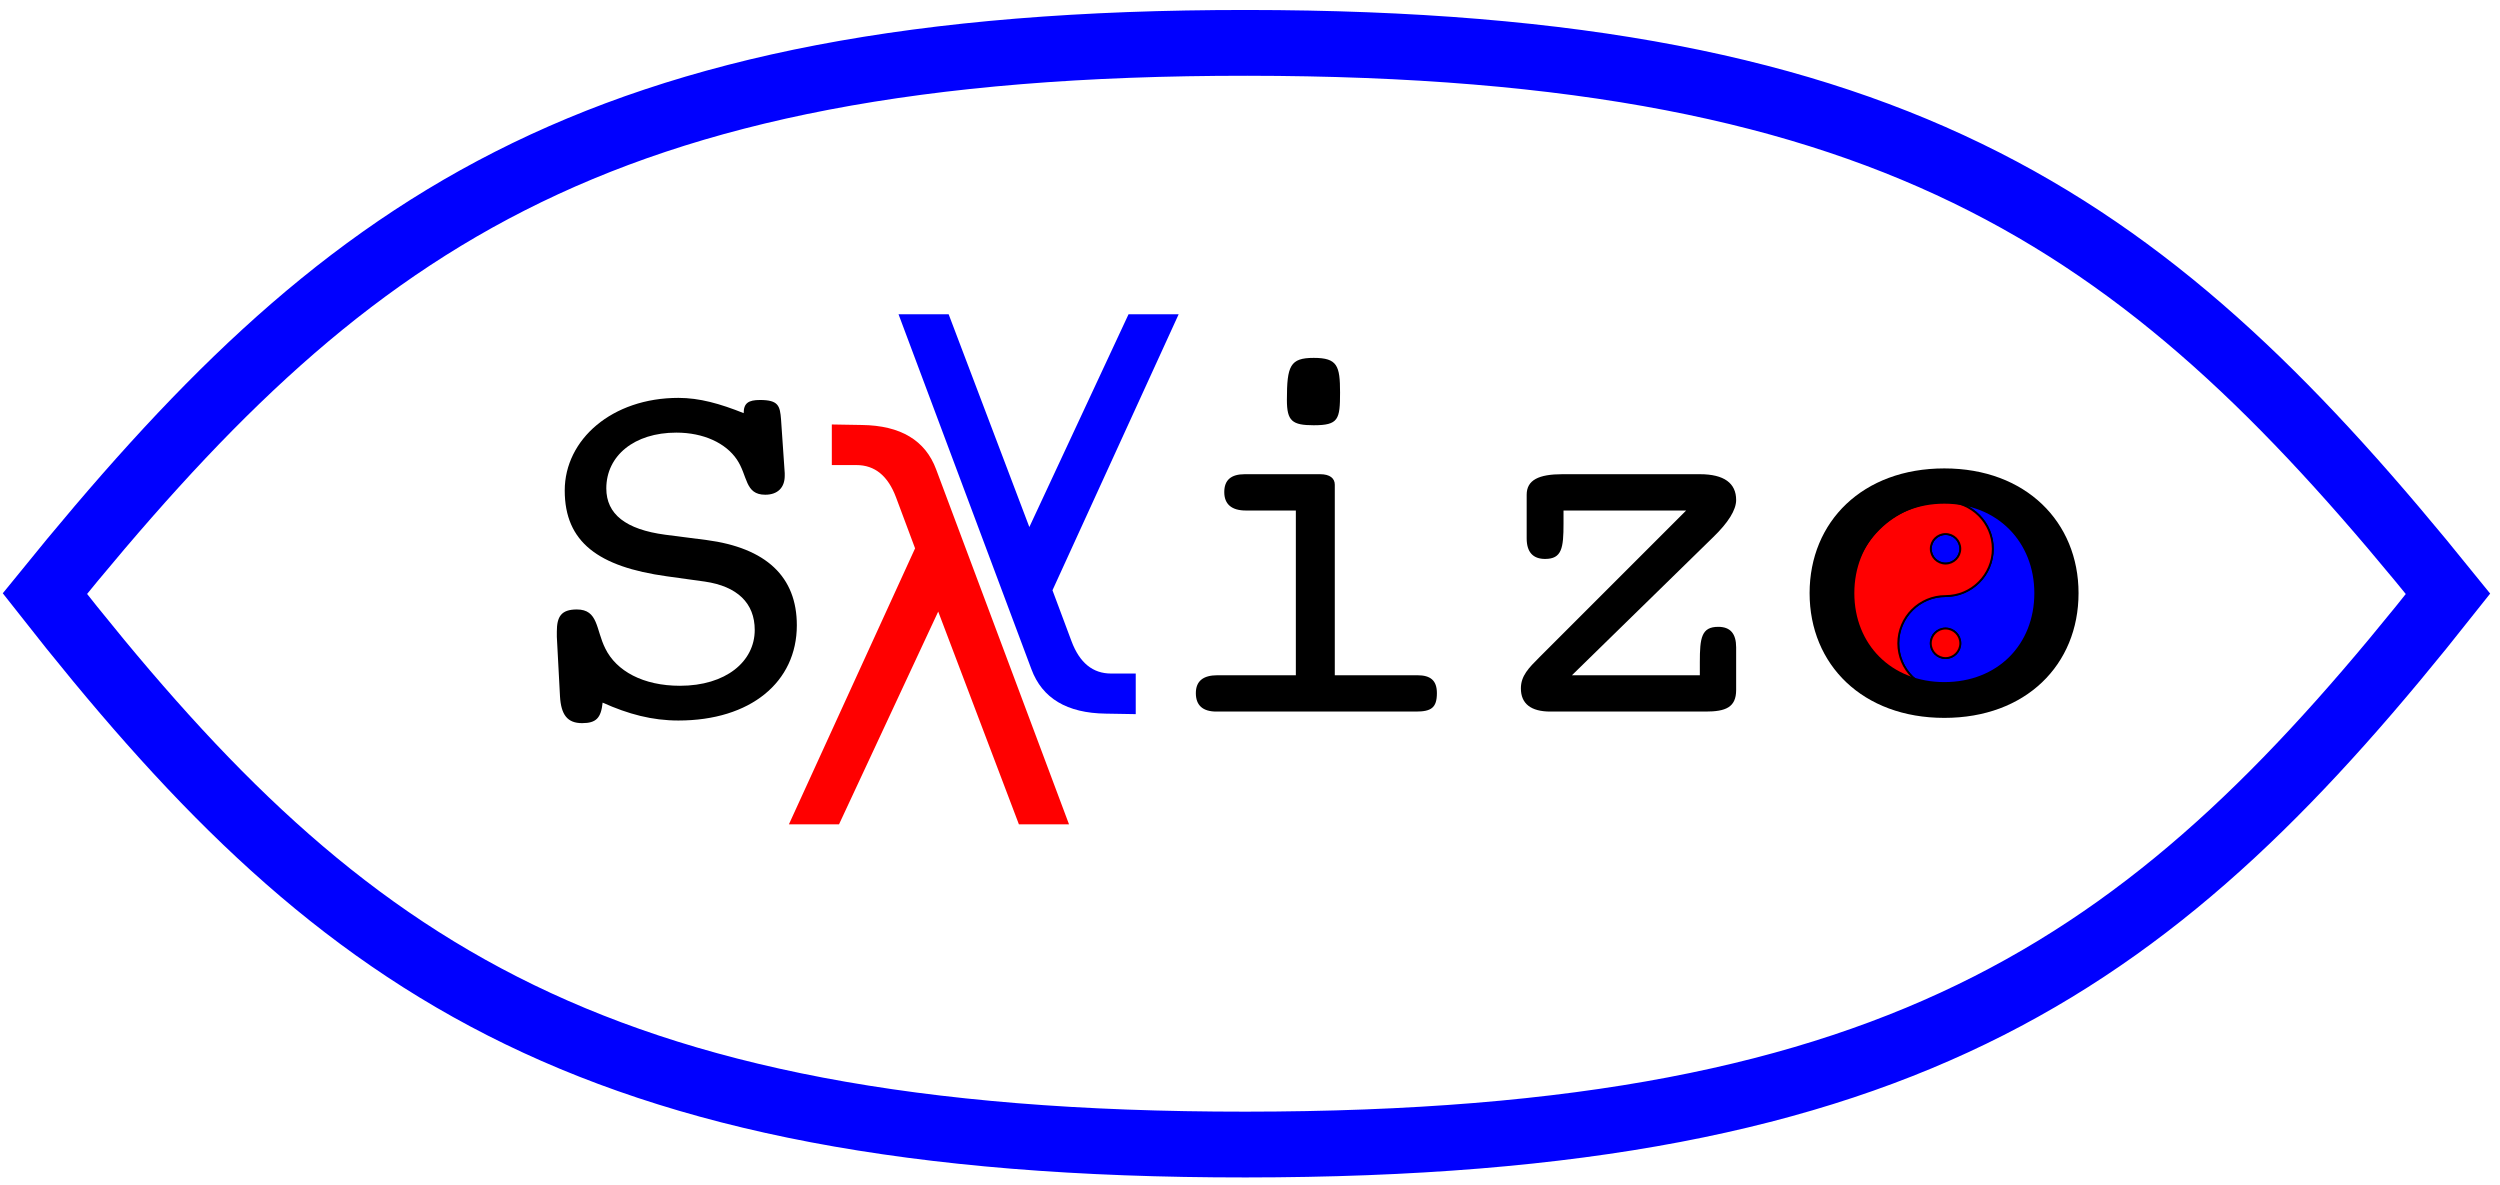
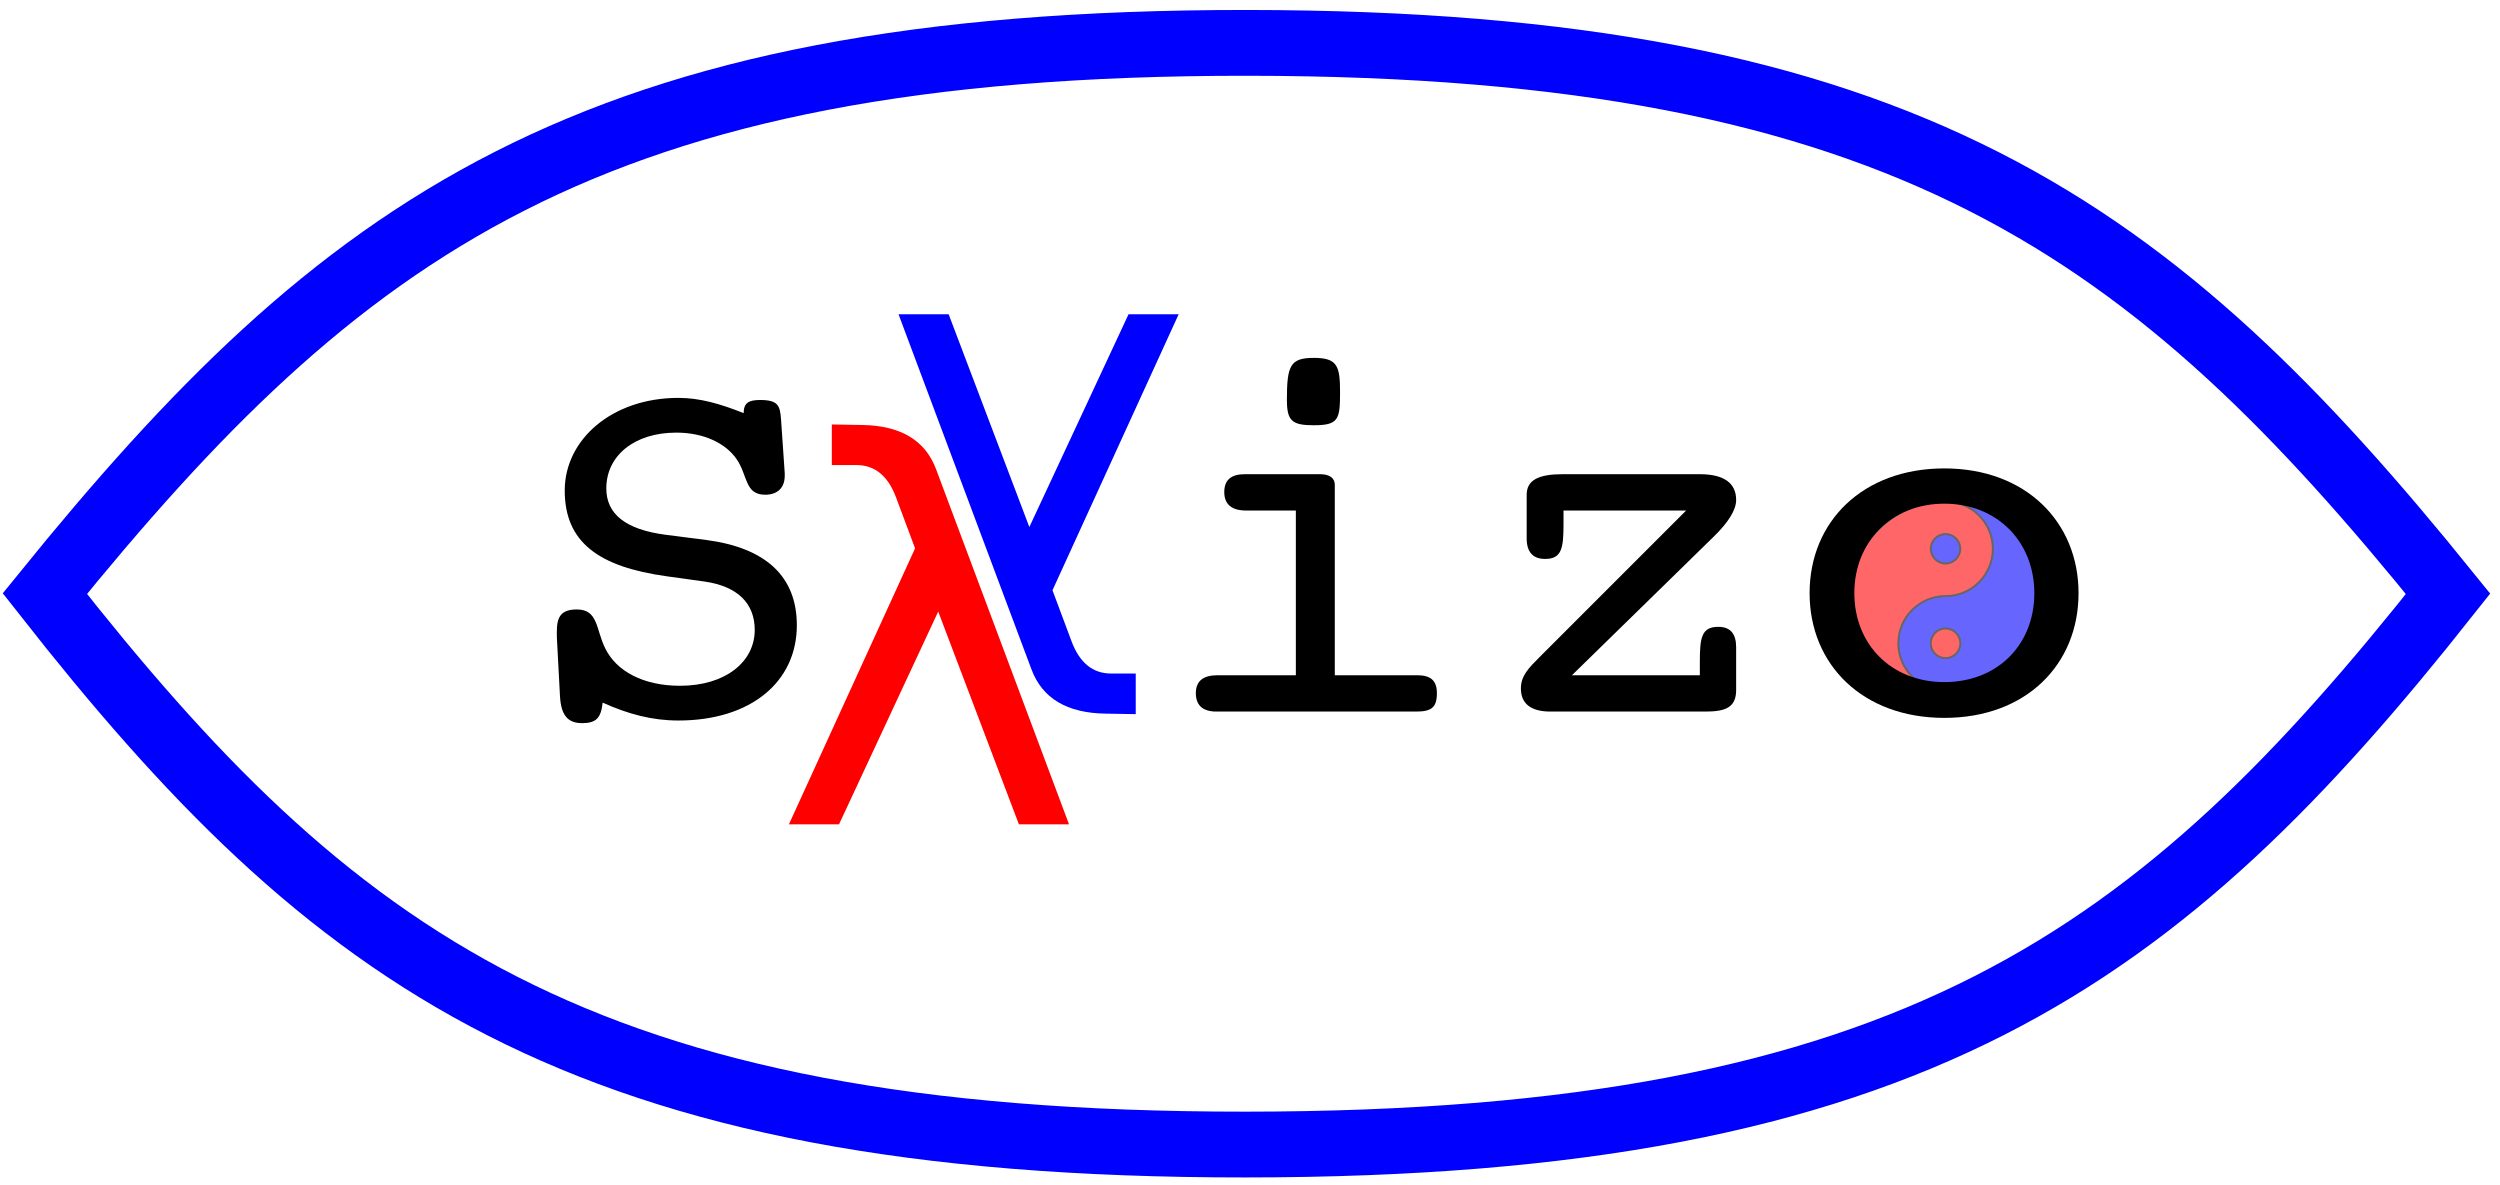
<svg xmlns="http://www.w3.org/2000/svg" xmlns:xlink="http://www.w3.org/1999/xlink" width="190" height="90" id="svg2" version="1.1">
  <defs id="defs4">
    <filter id="f">
      <feGaussianBlur id="feGaussianBlur4128" stdDeviation="12.375" />
    </filter>
    <path d="m 450,200 c 0,27.614 -22.386,50 -50,50 -27.614,0 -50,-22.386 -50,-50 0,-27.614 22.386,-50 50,-50 27.614,0 50,22.386 50,50 z" id="d" />
    <path d="m 425,25 c 110.4,0 200,89.6 200,200 0,110.4 -89.6,200 -200,200 -110.4,0 -200,89.6 -200,200 0,110.4 89.6,200 200,200 C 645.8,825 825,645.8 825,425 825,204.2 645.8,25 425,25 z m 0,537.5 c 34.5,0 62.5,28 62.5,62.5 0,34.5 -28,62.5 -62.5,62.5 -34.5,0 -62.5,-28 -62.5,-62.5 0,-34.5 28,-62.5 62.5,-62.5 z" id="y" />
  </defs>
  <g id="layer1" transform="translate(0,-962.3622)">
-     <g id="g4195" transform="matrix(0.5719127,0,0,0.5719127,37.22787,454.2598)">
+     <g id="g4195" transform="matrix(0.5719127,0,0,0.5719127,37.22787,454.2598)" style="opacity:0.6">
      <use style="fill:#0000ff;fill-opacity:1;stroke:#000000;stroke-width:7.963;stroke-miterlimit:4;stroke-opacity:1;stroke-dasharray:none" height="1" width="1" y="0" x="0" xlink:href="#y" transform="matrix(0.03139579,0,0,0.03139579,180.101,954.2924)" id="use4140" />
      <use height="1" width="1" y="0" x="0" xlink:href="#d" transform="matrix(0.03924474,0,0,0.03924474,177.7463,953.5075)" id="use4142" style="fill:#0000ff;fill-opacity:1;stroke:#000000;stroke-width:6.37;stroke-miterlimit:4;stroke-opacity:1;stroke-dasharray:none" />
      <use transform="matrix(-0.03139579,0,0,-0.03139579,206.7874,980.9789)" style="fill:#ff0001;fill-opacity:1;stroke:#000000;stroke-width:7.963;stroke-miterlimit:4;stroke-opacity:1;stroke-dasharray:none" height="1" width="1" y="0" x="0" xlink:href="#y" id="use4146" />
      <use style="fill:#ff0000;fill-opacity:1;stroke:#000000;stroke-width:6.37;stroke-miterlimit:4;stroke-opacity:1;stroke-dasharray:none" height="1" width="1" y="0" x="0" xlink:href="#d" transform="matrix(-0.03924474,0,0,0.03924474,209.1421,966.0659)" id="use4148" />
    </g>
    <g id="g4020" transform="translate(-113.3896,617.7083)">
      <path d="m 159.189,398.053 c 1.96,0.88 3.76,1.36 5.76,1.36 5.48,0 9,-2.92 9,-7.24 0,-3.68 -2.32,-5.88 -6.88,-6.48 l -3.12,-0.4 c -3,-0.4 -4.48,-1.56 -4.48,-3.52 0,-2.48 2.12,-4.24 5.32,-4.24 2.08,0 3.76,0.8 4.6,2.04 0.84,1.24 0.6,2.68 2.16,2.68 0.92,0 1.48,-0.52 1.48,-1.44 0,-0.08 0,-0.12 0,-0.2 l -0.28,-4.08 c -0.08,-1.04 -0.2,-1.48 -1.6,-1.48 -0.88,0 -1.24,0.24 -1.24,1 -1.8,-0.72 -3.36,-1.16 -4.96,-1.16 -5.04,0 -8.64,3.16 -8.64,7.04 0,3.92 2.56,5.8 7.76,6.52 l 2.88,0.4 c 2.48,0.36 3.8,1.64 3.8,3.68 0,2.4 -2.2,4.24 -5.68,4.24 -2.8,0 -4.84,-1.12 -5.68,-2.84 -0.72,-1.44 -0.52,-2.96 -2.16,-2.96 -1.2,0 -1.52,0.56 -1.52,1.68 0,0.12 0,0.24 0,0.4 l 0.24,4.52 c 0.08,1.4 0.56,2.04 1.68,2.04 1.08,0 1.44,-0.4 1.56,-1.56" style="font-size:40px;font-style:normal;font-variant:normal;font-weight:normal;font-stretch:normal;line-height:125%;letter-spacing:0px;word-spacing:0px;fill:#000000;fill-opacity:1;stroke:none;font-family:Courier 10 Pitch;-inkscape-font-specification:Courier 10 Pitch" id="path3951" />
      <path d="m 214.834,395.973 0,-14.48 c 0,-0.48 -0.36,-0.8 -1.12,-0.8 l -5.72,0 c -1.04,0 -1.56,0.44 -1.56,1.36 0,0.92 0.56,1.4 1.64,1.4 l 3.8,0 0,12.52 -5.96,0 c -1.08,0 -1.64,0.44 -1.64,1.36 0,0.92 0.52,1.4 1.56,1.4 l 15.16,0 c 1.16,0 1.6,-0.28 1.6,-1.4 0,-0.96 -0.48,-1.36 -1.48,-1.36 l -6.28,0 m -3.64,-20.92 c 0,1.6 0.4,1.92 2.04,1.92 1.88,0 2,-0.44 2,-2.48 0,-2.04 -0.2,-2.64 -2,-2.64 -1.8,0 -2.04,0.6 -2.04,3.2" style="font-size:40px;font-style:normal;font-variant:normal;font-weight:normal;font-stretch:normal;line-height:125%;letter-spacing:0px;word-spacing:0px;fill:#000000;fill-opacity:1;stroke:none;font-family:Courier 10 Pitch;-inkscape-font-specification:Courier 10 Pitch" id="path3953" />
      <path d="m 232.857,395.973 10.72,-10.48 c 1.16,-1.12 1.76,-2.08 1.76,-2.84 0,-1.28 -0.92,-1.96 -2.76,-1.96 l -10.44,0 c -1.8,0 -2.72,0.44 -2.72,1.56 l 0,3.32 c 0,1.04 0.48,1.56 1.4,1.56 1.28,0 1.4,-0.84 1.4,-2.68 l 0,-1 9.32,0 -11.16,11.16 c -0.8,0.8 -1.4,1.4 -1.4,2.36 0,1.16 0.76,1.76 2.24,1.76 l 11.8,0 c 1.52,0 2.32,-0.32 2.32,-1.64 l 0,-3.24 c 0,-1.04 -0.44,-1.56 -1.36,-1.56 -1.28,0 -1.4,0.84 -1.4,2.68 l 0,1 -9.72,0" style="font-size:40px;font-style:normal;font-variant:normal;font-weight:normal;font-stretch:normal;line-height:125%;letter-spacing:0px;word-spacing:0px;fill:#000000;fill-opacity:1;stroke:none;font-family:Courier 10 Pitch;-inkscape-font-specification:Courier 10 Pitch" id="path3955" />
      <path d="m 271.359,389.733 c 0,-5.4 -4,-9.48 -10.2,-9.48 -6.2,0 -10.24,4.04 -10.24,9.48 0,5.44 4.04,9.48 10.24,9.48 6.2,0 10.2,-4.04 10.2,-9.48 m -10.2,6.76 c -4.04,0 -6.84,-2.88 -6.84,-6.76 0,-3.88 2.8,-6.8 6.84,-6.8 4.04,0 6.84,2.92 6.84,6.8 0,3.92 -2.8,6.76 -6.84,6.76" style="font-size:40px;font-style:normal;font-variant:normal;font-weight:normal;font-stretch:normal;line-height:125%;letter-spacing:0px;word-spacing:0px;fill:#000000;fill-opacity:1;stroke:none;font-family:Courier 10 Pitch;-inkscape-font-specification:Courier 10 Pitch" id="path3957" />
      <g transform="translate(-41.41625,136.3706)" id="text2989" style="font-size:40px;font-style:normal;font-weight:normal;line-height:125%;letter-spacing:0px;word-spacing:0px;fill:#ff0000;fill-opacity:1;stroke:none;font-family:Sans">
        <path id="path3948" d="m 225.954,243.961 10.098,26.973 -3.809,0 -6.133,-16.172 -7.539,16.172 -3.809,0 9.59,-20.977 -1.445,-3.867 c -0.612,-1.641 -1.615,-2.461 -3.008,-2.461 l -1.875,0 0,-3.086 2.285,0.039 c 2.943,0.039 4.824,1.165 5.645,3.379" />
      </g>
      <g id="text2989-0" style="font-size:40px;font-style:normal;font-weight:normal;line-height:125%;letter-spacing:0px;word-spacing:0px;fill:#0000ff;fill-opacity:1;stroke:none;font-family:Sans" transform="matrix(-1,0,0,-1,-41.41625,136.3706)">
        <path id="path3945" d="m -233.192,-259.14 10.098,26.973 -3.809,0 -6.133,-16.172 -7.539,16.172 -3.809,0 9.59,-20.977 -1.445,-3.867 c -0.612,-1.641 -1.615,-2.461 -3.008,-2.461 l -1.875,0 0,-3.086 2.285,0.039 c 2.943,0.039 4.824,1.165 5.645,3.379" />
      </g>
      <path id="path3078-2" d="m 208.057,431.64 c 50.682,-0.022 69.473,-14.149 91.385,-41.857 -22.374,-27.708 -41.165,-41.835 -91.259,-41.871 -50.094,-0.036 -68.885,14.092 -91.385,41.857 21.786,27.765 40.577,41.893 91.259,41.871 z" style="fill:none;stroke:#0000ff;stroke-width:5;stroke-linecap:round;stroke-miterlimit:10;stroke-opacity:1;stroke-dasharray:none" />
    </g>
  </g>
</svg>
